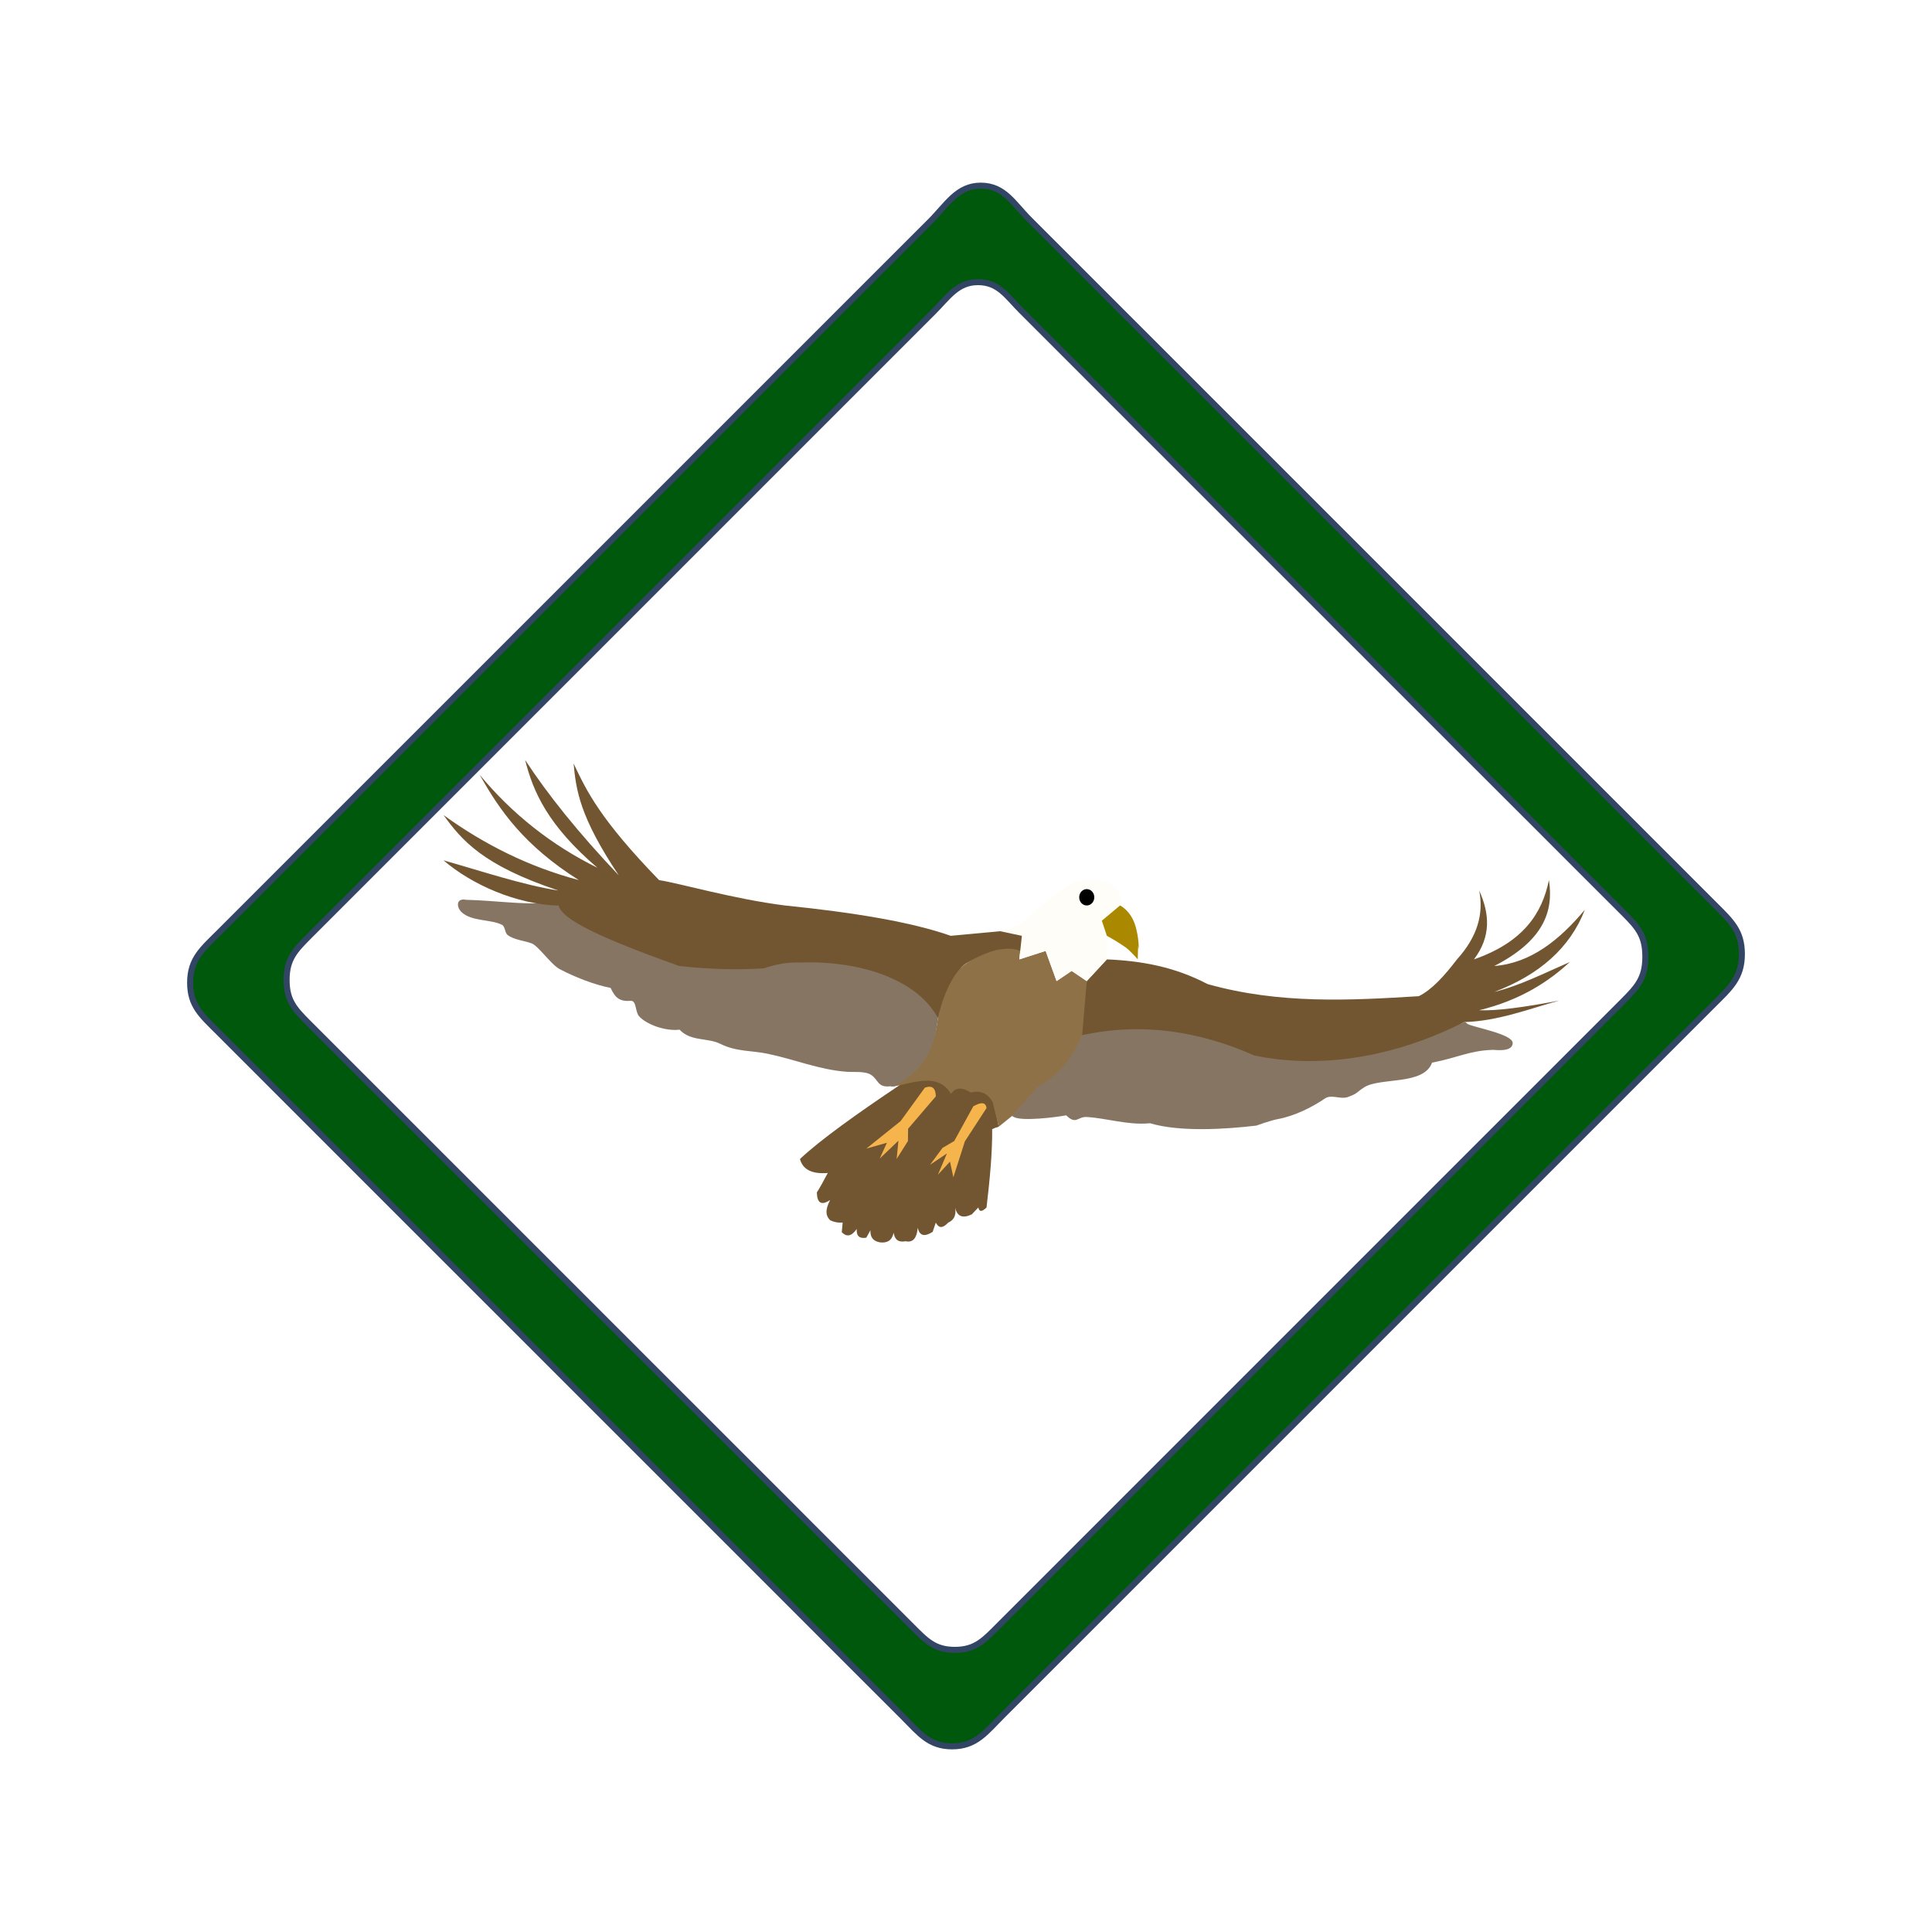
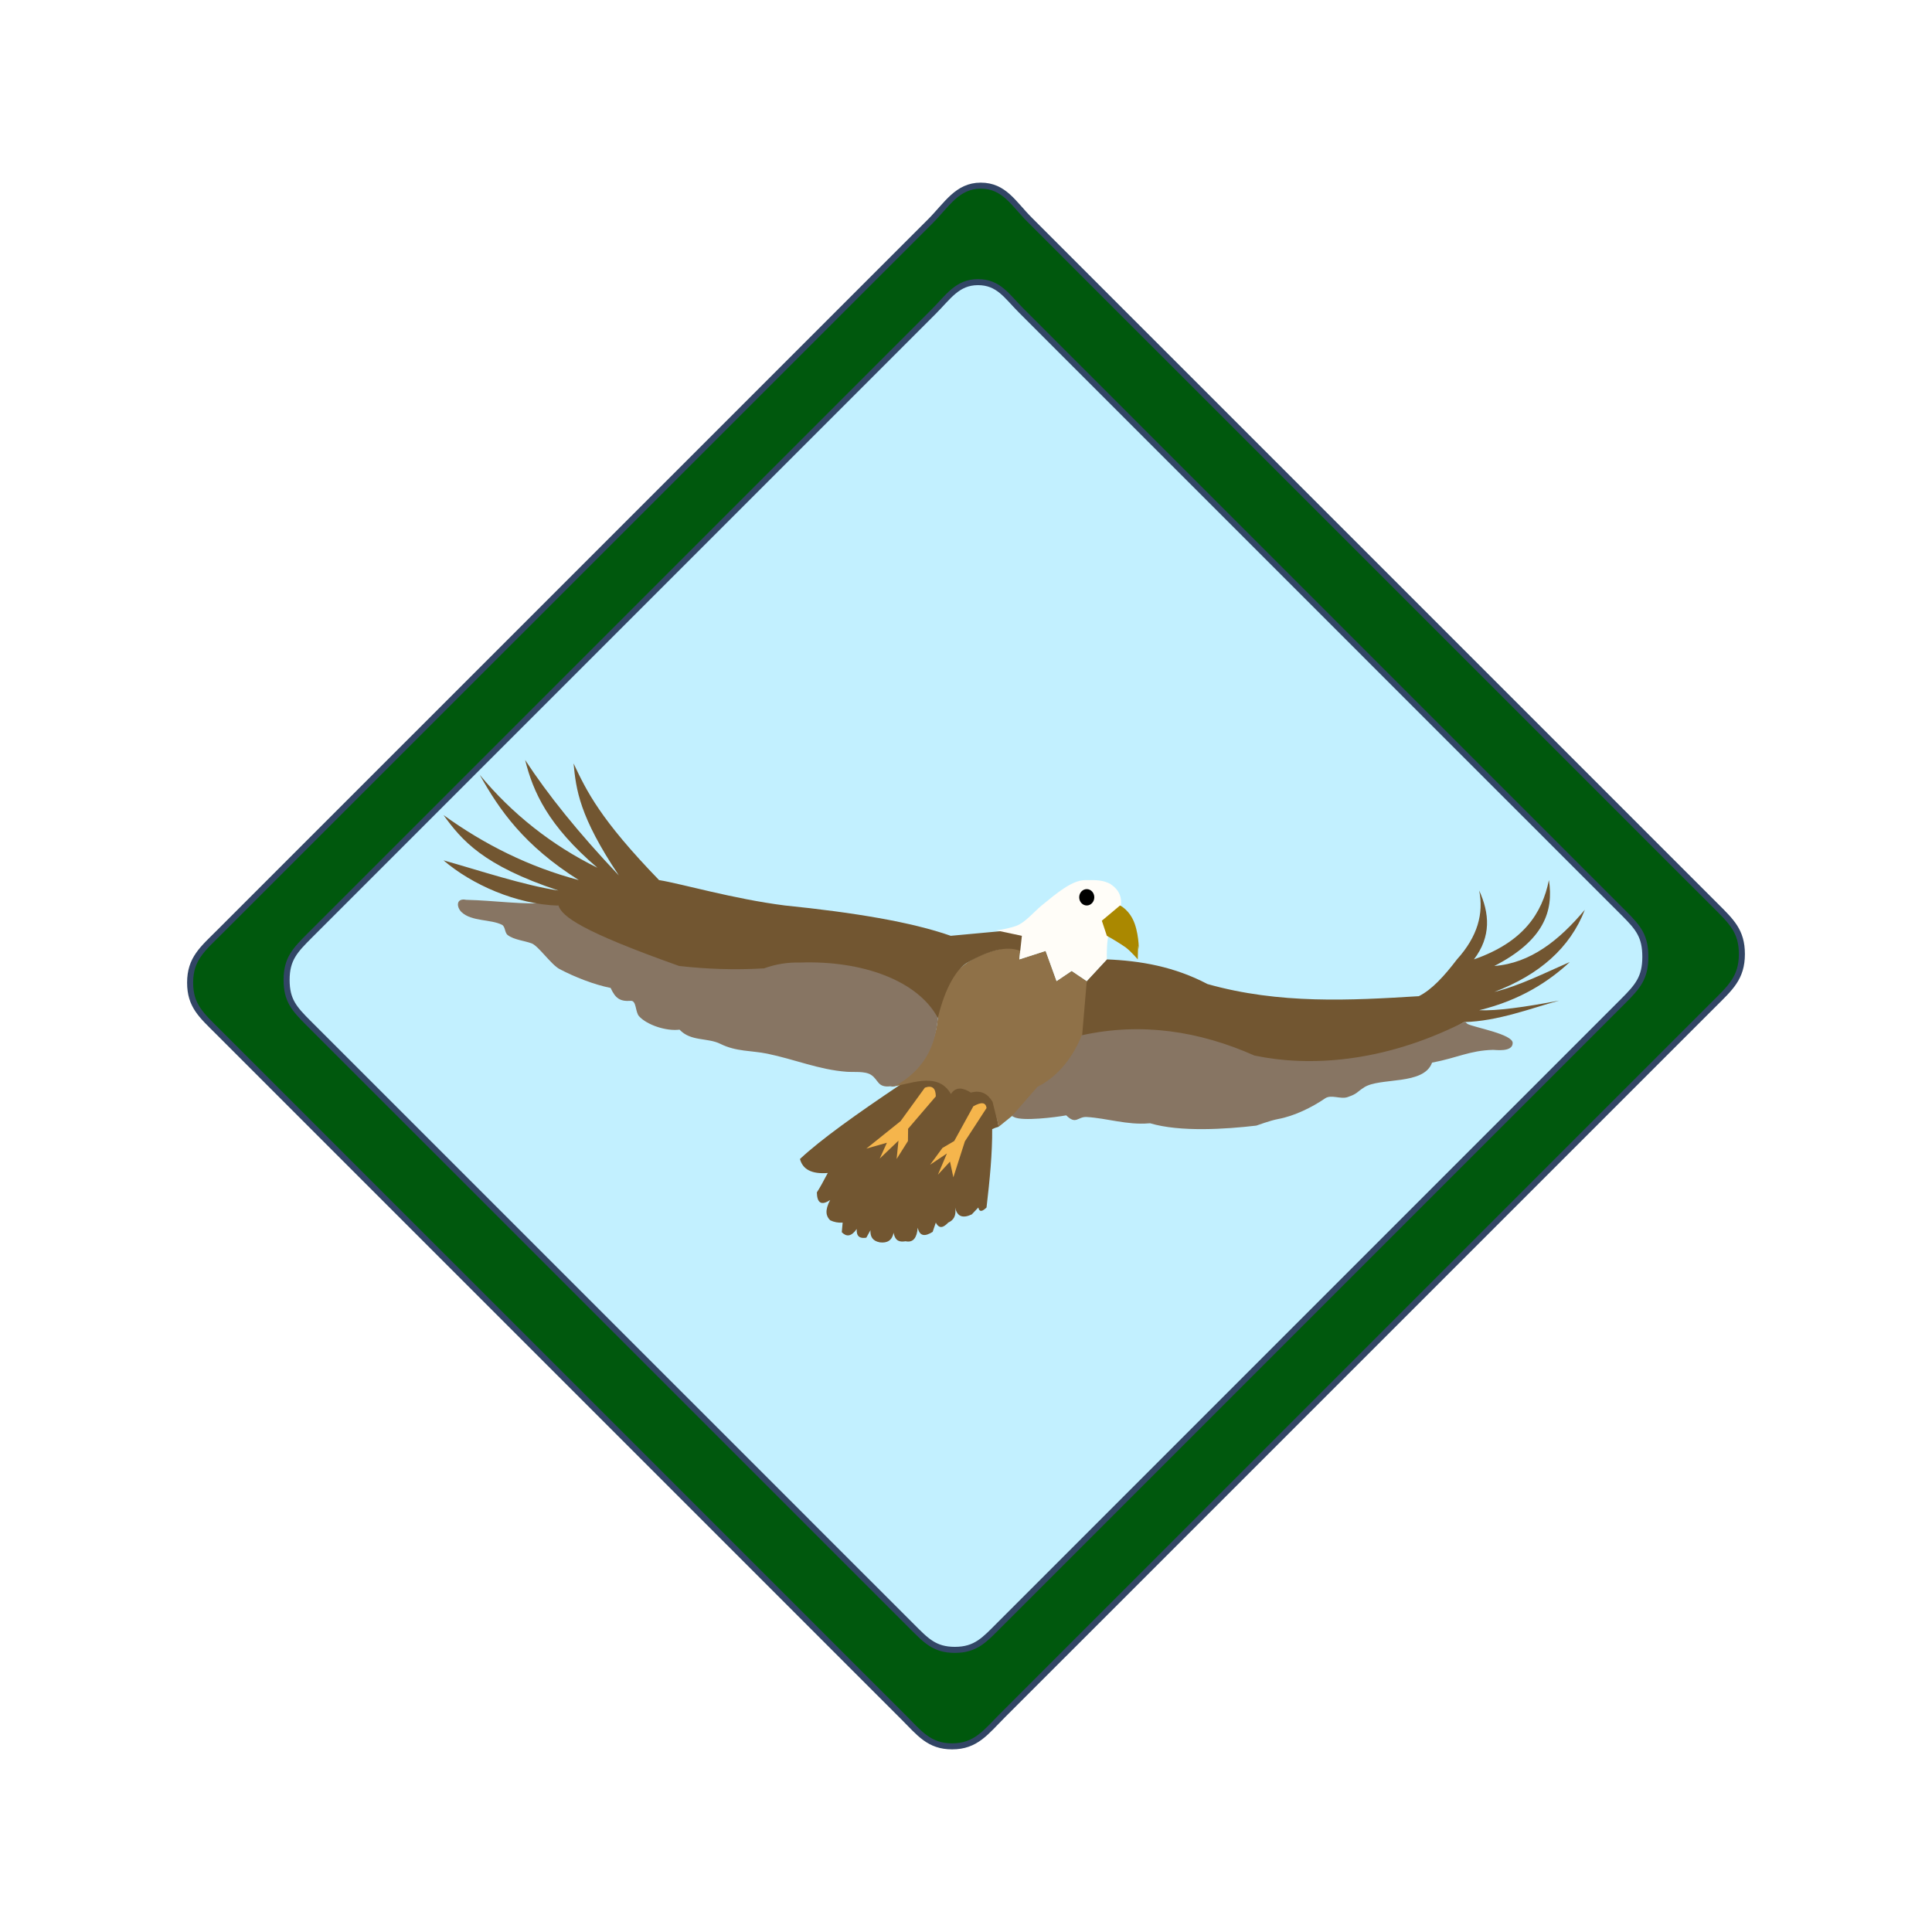
<svg xmlns="http://www.w3.org/2000/svg" xml:space="preserve" fill-rule="evenodd" clip-rule="evenodd" viewBox="0 0 64 64">
+   <g id="blue">
+     <path fill="#c2f0ff" d="M32.396 9.346c.685 0 .952.461 1.428.937l1.427 1.428 1.428 1.427 1.427 1.428 5.71 5.71 5.71 5.711 1.428 1.427 1.427 1.428 1.428 1.427c.476.476.695.755.695 1.428 0 .695-.251.983-.743 1.475l-2.95 2.951-1.476 1.475L37.533 49.4l-2.95 2.951-1.476 1.475c-.491.492-.779.828-1.475.828-.673 0-.952-.305-1.427-.78l-2.856-2.855-1.427-1.428-5.711-5.71-5.71-5.71-4.283-4.282c-.476-.476-.724-.755-.724-1.428 0-.695.28-.983.772-1.475l20.655-20.655c.492-.492.791-.985 1.475-.985Z" />
+   </g>
  <g id="brown">
-     <path fill="#725631" d="M29.791 35.953c-1.393.935-2.601 1.793-3.291 2.44.089.341.384.506.921.464-.075.144-.142.269-.202.375-.061.11-.115.199-.16.268.008.347.146.448.441.251-.187.355-.133.541 0 .672a.8.8 0 0 0 .414.077l-.029.319c.15.154.313.154.495-.107-.016.253.11.323.318.288l.137-.248c-.012.206.065.356.309.402.244.031.406-.06.458-.318.053.293.216.311.398.282.253.055.373-.118.401-.448.062.287.241.298.495.137L31 40.5c.118.229.262.156.412 0 .177-.08.274-.228.228-.5.067.309.26.367.552.228l.216-.228c.041.178.148.118.272 0 .108-.918.194-1.81.187-2.596a1.26 1.26 0 0 1 .217-.08L32.816 36l-1.071-.376c-.67-.072-1.333-.075-1.954.329Z" />
+     <path fill="#725631" d="M29.791 35.953c-1.393.935-2.601 1.793-3.291 2.44.089.341.384.506.921.464-.075.144-.142.269-.202.375-.061.11-.115.199-.16.268.008.347.146.448.441.251-.187.355-.133.541 0 .672a.8.8 0 0 0 .414.077l-.029.319c.15.154.313.154.495-.107-.016.253.11.323.318.288l.137-.248c-.012.206.065.356.309.402.244.031.406-.06.458-.318.053.293.216.311.398.282.253.055.373-.118.401-.448.062.287.241.298.495.137L31 40.5c.118.229.262.156.412 0 .177-.08.274-.228.228-.5.067.309.26.367.552.228l.216-.228c.041.178.148.118.272 0 .108-.918.194-1.81.187-2.596.07-.033.142-.06.217-.08L32.816 36l-1.071-.376c-.67-.072-1.333-.075-1.954.329Z" />
    <path fill="#8f7148" d="M32.871 31.5c-.982.311-1.641.921-1.791 2-.029 1.148-.591 1.96-1.58 2.5.554-.039 1.554-.556 2 .241.165-.253.399-.212.66-.048.346-.092.566.047.72.307l.204.824 1.416-1.143c.668-.325 1.152-1.089 1.5-2.181.176-.42.175-.92 0-1.5l-.5-.337-.5.337-.362-1-.872.281.056-.514-.951.233Z" />
-     <path fill="#725631" d="M36.666 31.781 36 32.5l-.167 1.971A26.894 26.894 0 0 1 39 34.295c.898.138 1.727.38 2.5.705 2.394.561 4.731.233 7-1.143 1.118-.026 2.221-.459 3.154-.712-1.145.218-2.083.348-2.654.32 1.384-.335 2.333-.974 3-1.596-.814.353-1.645.781-2.5.99 1.492-.566 2.511-1.46 3-2.722-.851 1.015-1.801 1.769-3 1.863 1.642-.843 1.971-1.819 1.81-2.846-.224 1.103-.847 2.056-2.484 2.627.577-.76.519-1.521.174-2.281.152.76-.048 1.521-.736 2.281-.413.542-.831 1.005-1.264 1.219-2.263.139-4.613.271-7-.402-1.1-.578-2.214-.771-3.334-.817Z" />
+     <path fill="#725631" d="M36.666 31.781 36 32.5l-.167 1.971A26.81 26.81 0 0 1 39 34.295c.898.138 1.727.38 2.5.705 2.394.561 4.731.233 7-1.143 1.118-.026 2.221-.459 3.154-.712-1.145.218-2.083.348-2.654.32 1.384-.335 2.333-.974 3-1.596-.814.353-1.645.781-2.5.99 1.492-.566 2.511-1.46 3-2.722-.851 1.015-1.801 1.769-3 1.863 1.642-.843 1.971-1.819 1.81-2.846-.224 1.103-.847 2.056-2.484 2.627.577-.76.519-1.521.174-2.281.152.76-.048 1.521-.736 2.281-.413.542-.831 1.005-1.264 1.219-2.263.139-4.613.271-7-.402-1.1-.578-2.214-.771-3.334-.817Z" />
    <path fill="#877563" d="m29.641 35.982-.146.003c-.433.049-.388-.216-.64-.379-.201-.131-.58-.085-.805-.102-.913-.066-1.737-.416-2.631-.599-.533-.11-1.023-.062-1.554-.325-.431-.214-.977-.072-1.354-.471h-.002c-.431.057-1.076-.153-1.34-.445-.129-.144-.081-.524-.274-.51-.362.026-.511-.087-.667-.427l-.008-.002c-.551-.11-1.189-.363-1.685-.624-.275-.145-.702-.767-.92-.849-.244-.092-.586-.117-.797-.277-.104-.079-.075-.283-.192-.341-.371-.187-1.007-.105-1.337-.419-.168-.16-.192-.473.151-.408l.008.001c.923.02 1.879.171 2.795.101l.058-.005.199.091c2.022 1.271 4.015 1.932 6.905 1.988h.005c2.605-.506 4.952-.427 5.664 1.653-.068 1.066-.5 1.828-1.433 2.346Zm6.192-1.687c1.983-.437 3.895-.138 5.722.671l.005.001c1.791.375 4.229.243 6.861-1.07l.105-.053.09.077c.223.116 1.498.336 1.494.631-.004.312-.577.224-.654.226-.778.022-1.17.263-2.017.423-.274.762-1.723.479-2.25.819-.262.168-.213.207-.548.323-.236.081-.541-.098-.747.043-.435.299-1.029.588-1.554.683-.248.045-.722.218-.722.218-1.017.12-2.533.218-3.52-.078l-.043.003c-.718.06-1.381-.169-2.055-.21-.304-.018-.349.272-.68-.055l-.013.002c-.338.063-1.437.199-1.714.057l-.071-.036.847-.97c.567-.275 1.133-.863 1.464-1.705Z" />
-     <path fill="#725631" d="M31.068 33.722c.238-1.01.63-1.645.993-1.844.698-.396 1.293-.558 1.736-.378.501-.419.436-.68-.663-.652L31.495 31c-1.295-.456-3.208-.773-5.495-1.005-1.719-.219-3.41-.718-4.168-.841-1.959-2.023-2.395-2.943-2.832-3.864.085.865.186 1.745 1.5 3.71-1.353-1.426-2.358-2.686-3.104-3.824.264 1.053.75 2.163 2.393 3.569a11.807 11.807 0 0 1-3.897-3.078c.656 1.174 1.47 2.344 3.282 3.487-1.644-.435-3.126-1.175-4.482-2.154.604.833 1.301 1.667 3.808 2.5-1.15-.174-2.625-.666-3.808-1 .942.809 2.419 1.459 3.808 1.5.123.358.733.84 4 2 .907.101 1.84.137 2.811.078a3.19 3.19 0 0 1 1.189-.192c2.068-.075 3.912.6 4.568 1.836Z" />
+     <path fill="#725631" d="M31.068 33.722c.238-1.01.63-1.645.993-1.844.698-.396 1.293-.558 1.736-.378.501-.419.436-.68-.663-.652L31.495 31c-1.295-.456-3.208-.773-5.495-1.005-1.719-.219-3.41-.718-4.168-.841-1.959-2.023-2.395-2.943-2.832-3.864.085.865.186 1.745 1.5 3.71-1.353-1.426-2.358-2.686-3.104-3.824.264 1.053.75 2.163 2.393 3.569a11.805 11.805 0 0 1-3.897-3.078c.656 1.174 1.47 2.344 3.282 3.487-1.644-.435-3.126-1.175-4.482-2.154.604.833 1.301 1.667 3.808 2.5-1.15-.174-2.625-.666-3.808-1 .942.809 2.419 1.459 3.808 1.5.123.358.733.84 4 2 .907.101 1.84.137 2.811.078a3.191 3.191 0 0 1 1.189-.192c2.068-.075 3.912.6 4.568 1.836Z" />
  </g>
  <g id="white">
-     <path id="path1" fill="#fffdf8" fill-rule="nonzero" d="m33 30.82.851.18-.085.781.872-.281.362 1 .5-.337.5.337.666-.719c0-.143-.051-1.224.434-1.604.123-.475-.061-.724-.325-.899-.237-.118-.401-.129-.835-.123-.433.007-.929.428-1.44.845-.23.188-.544.568-.843.674a3.438 3.438 0 0 1-.657.146Z" />
+     <path id="path1" fill="#fffdf8" fill-rule="nonzero" d="m33 30.82.851.18-.085.781.872-.281.362 1 .5-.337.5.337.666-.719c0-.143-.051-1.224.434-1.604.123-.475-.061-.724-.325-.899-.237-.118-.401-.129-.835-.123-.433.007-.929.428-1.44.845-.23.188-.544.568-.843.674-.214.07-.434.119-.657.146Z" />
  </g>
  <g id="black">
    <ellipse cx="36" cy="29.724" rx="0.25" ry="0.271" />
  </g>
  <g id="orange">
-     <path id="path2" fill="#a80" fill-rule="nonzero" d="M37.69 31.781s-.219-.259-.401-.398a7.04 7.04 0 0 0-.623-.383l-.166-.5.603-.505s.323.149.485.604c.161.455.138.999.125.785-.013-.215-.023.397-.023.397Z" />
+     <path id="path2" fill="#a80" fill-rule="nonzero" d="M37.69 31.781s-.219-.259-.401-.398a7.223 7.223 0 0 0-.623-.383l-.166-.5.603-.505s.323.149.485.604c.161.455.138.999.125.785-.013-.215-.023.397-.023.397Z" />
    <path fill="#f5b54c" d="m30.638 36.03-.805 1.109-1.135.91.682-.194-.237.523.62-.592-.061.607.375-.595.005-.407.918-1.072c-.003-.265-.113-.378-.362-.289Z" />
    <path fill="#f5b54c" d="m32.68 36.706-.717 1.103L31.581 39l-.111-.52-.401.434.299-.704-.558.374.41-.557.39-.229.632-1.15c.257-.145.414-.142.438.058Z" />
  </g>
-   <g id="blue">
+   <g id="green">
    <path fill="#00580d" fill-rule="nonzero" stroke="#324565" stroke-width="0.2px" d="M32.488 6.15c-.778 0-1.12.63-1.68 1.191l-1.681 1.68-10.085 10.085-6.724 6.723-5.042 5.042c-.56.56-.978.888-.978 1.681 0 .764.378 1.081.919 1.621l4.864 4.865 6.487 6.486 8.108 8.108 1.621 1.622 1.622 1.621c.54.541.857.975 1.621.975.793 0 1.121-.474 1.681-1.034l1.681-1.681 1.681-1.68 18.489-18.489 1.681-1.68c.56-.56.949-.889.949-1.681 0-.764-.349-1.081-.89-1.622l-1.622-1.621-1.621-1.622-14.594-14.594-1.622-1.621-3.243-3.244c-.541-.54-.843-1.131-1.622-1.131Zm-.092 3.196c.685 0 .952.461 1.428.937l1.427 1.428 1.428 1.427 1.427 1.428 5.71 5.71 5.71 5.711 1.428 1.427 1.427 1.428 1.428 1.427c.476.476.695.755.695 1.428 0 .695-.251.983-.743 1.475l-2.95 2.951-1.476 1.475L37.533 49.4l-2.95 2.951-1.476 1.475c-.491.492-.779.828-1.475.828-.673 0-.952-.305-1.427-.78l-2.856-2.855-1.427-1.428-5.711-5.71-5.71-5.71-4.283-4.282c-.476-.476-.724-.755-.724-1.428 0-.695.28-.983.772-1.475l20.655-20.655c.492-.492.791-.985 1.475-.985Z" />
  </g>
</svg>
